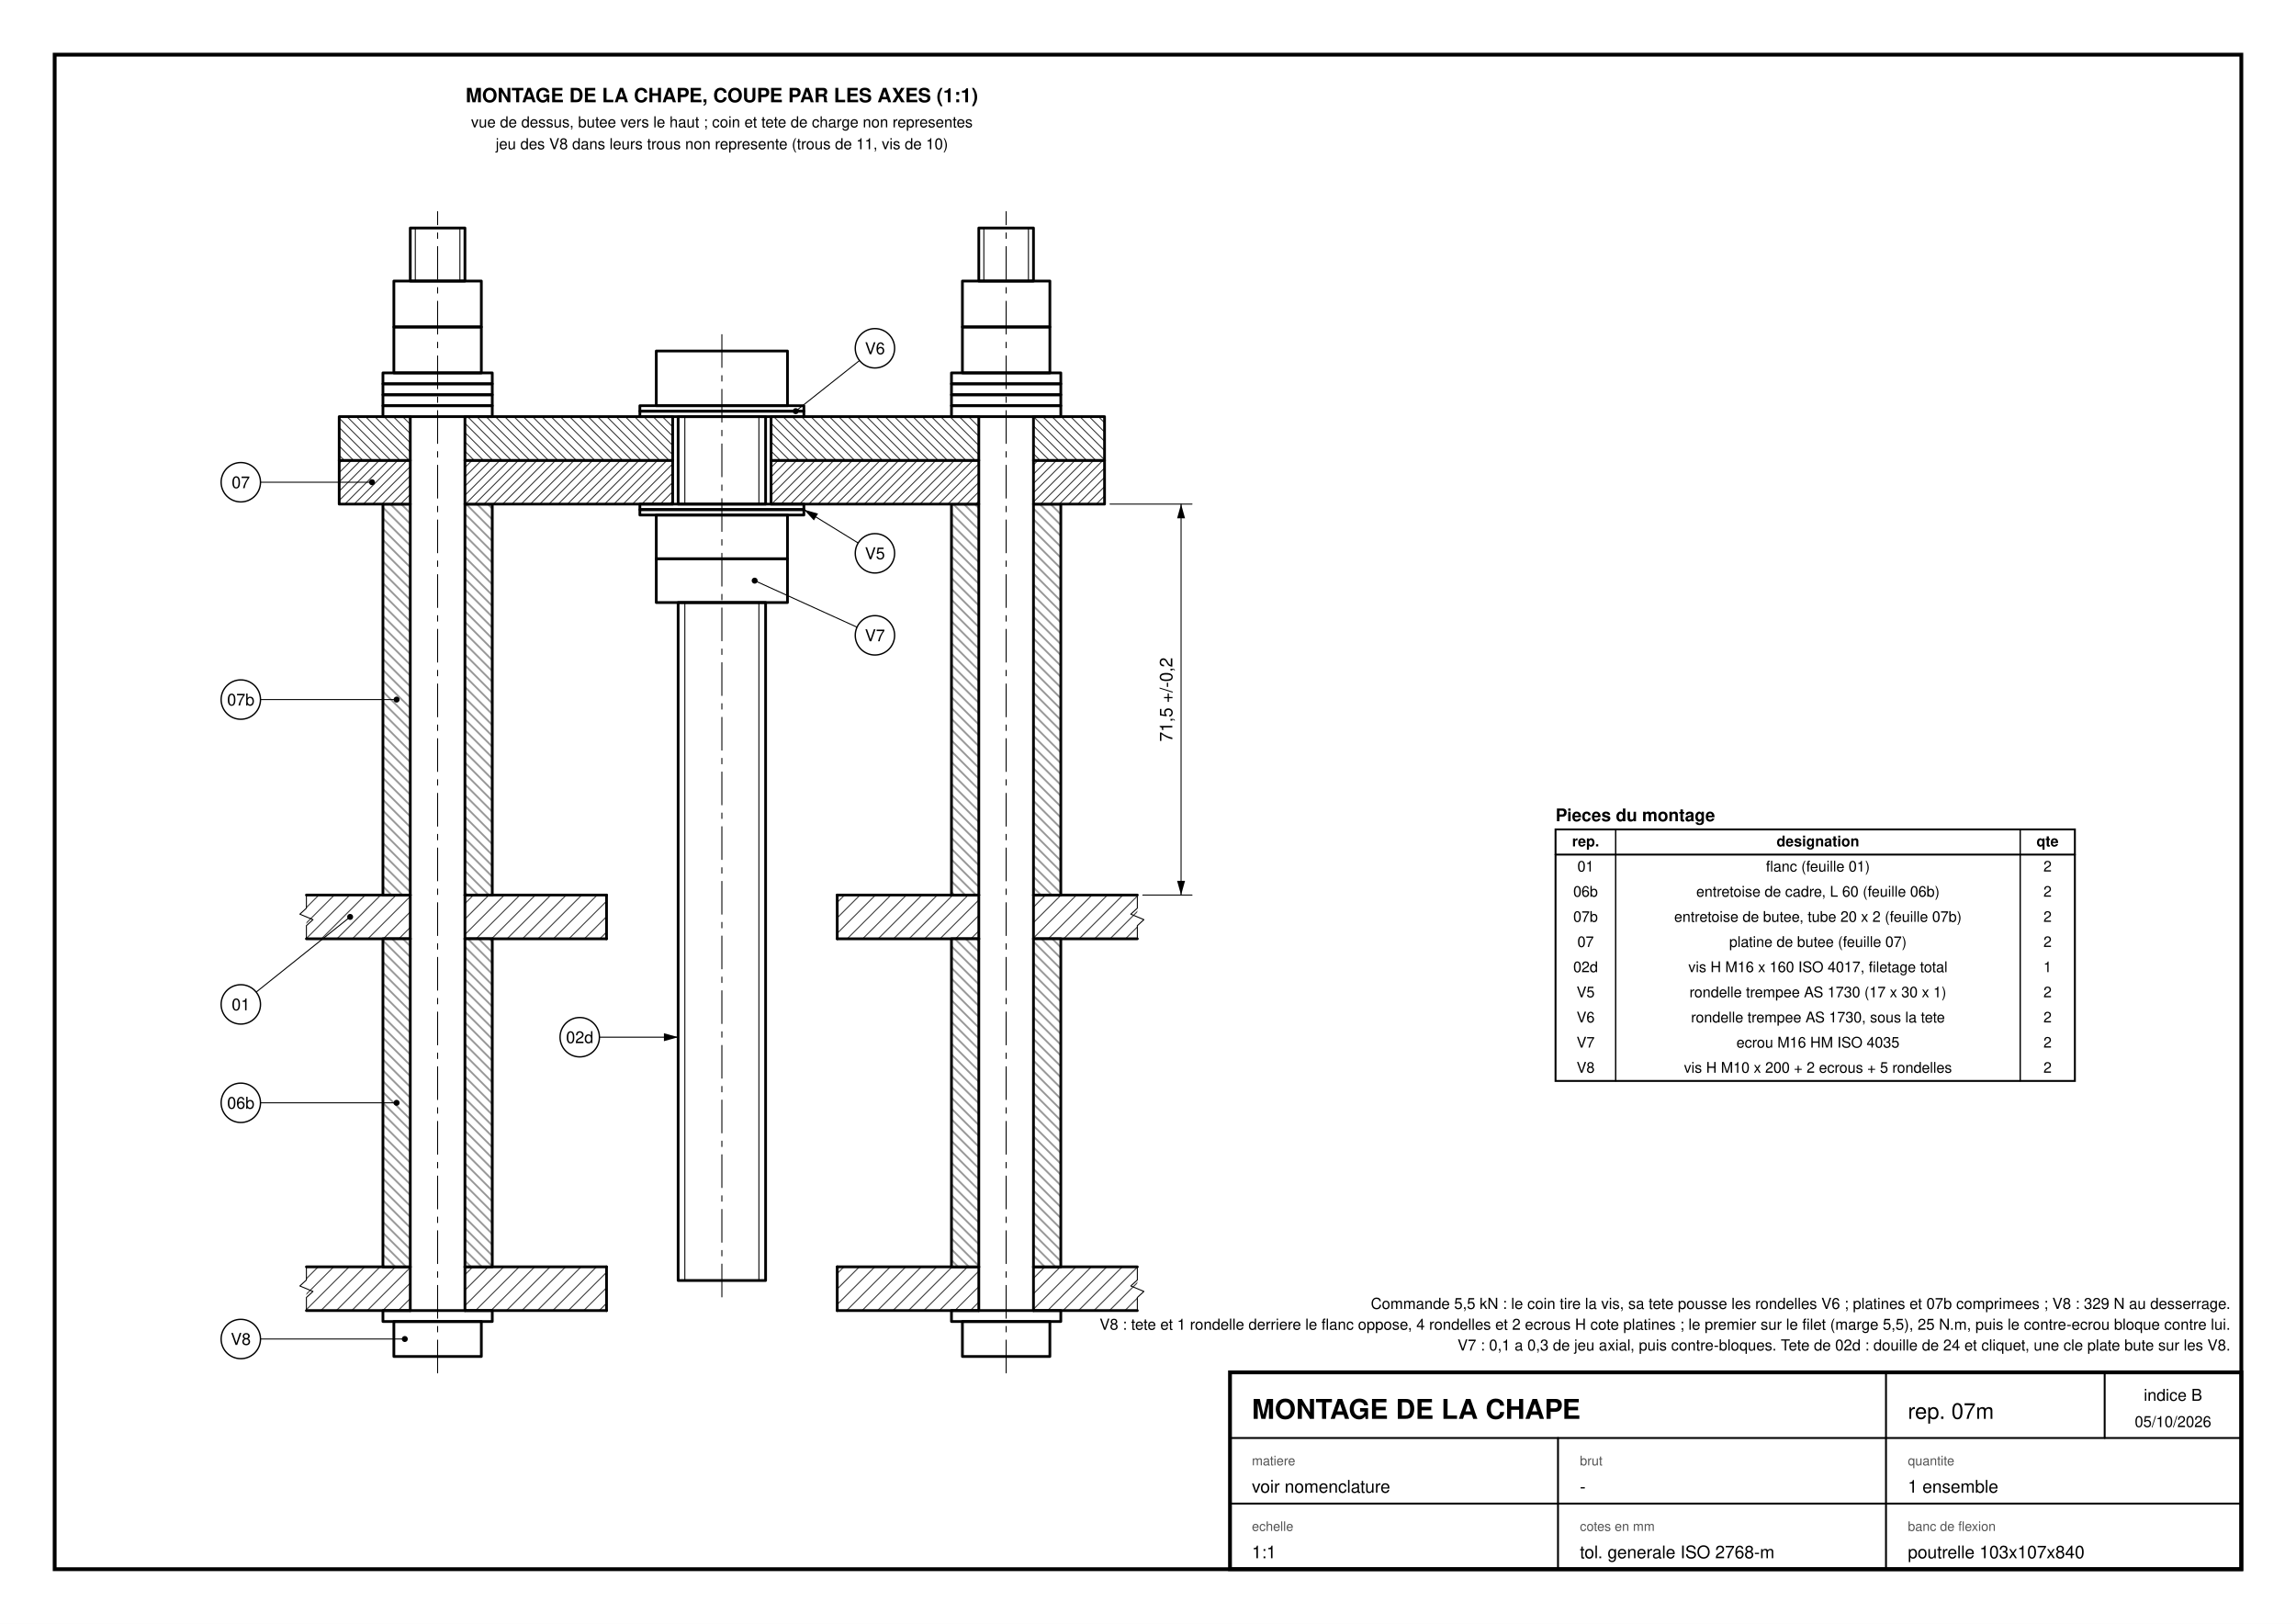
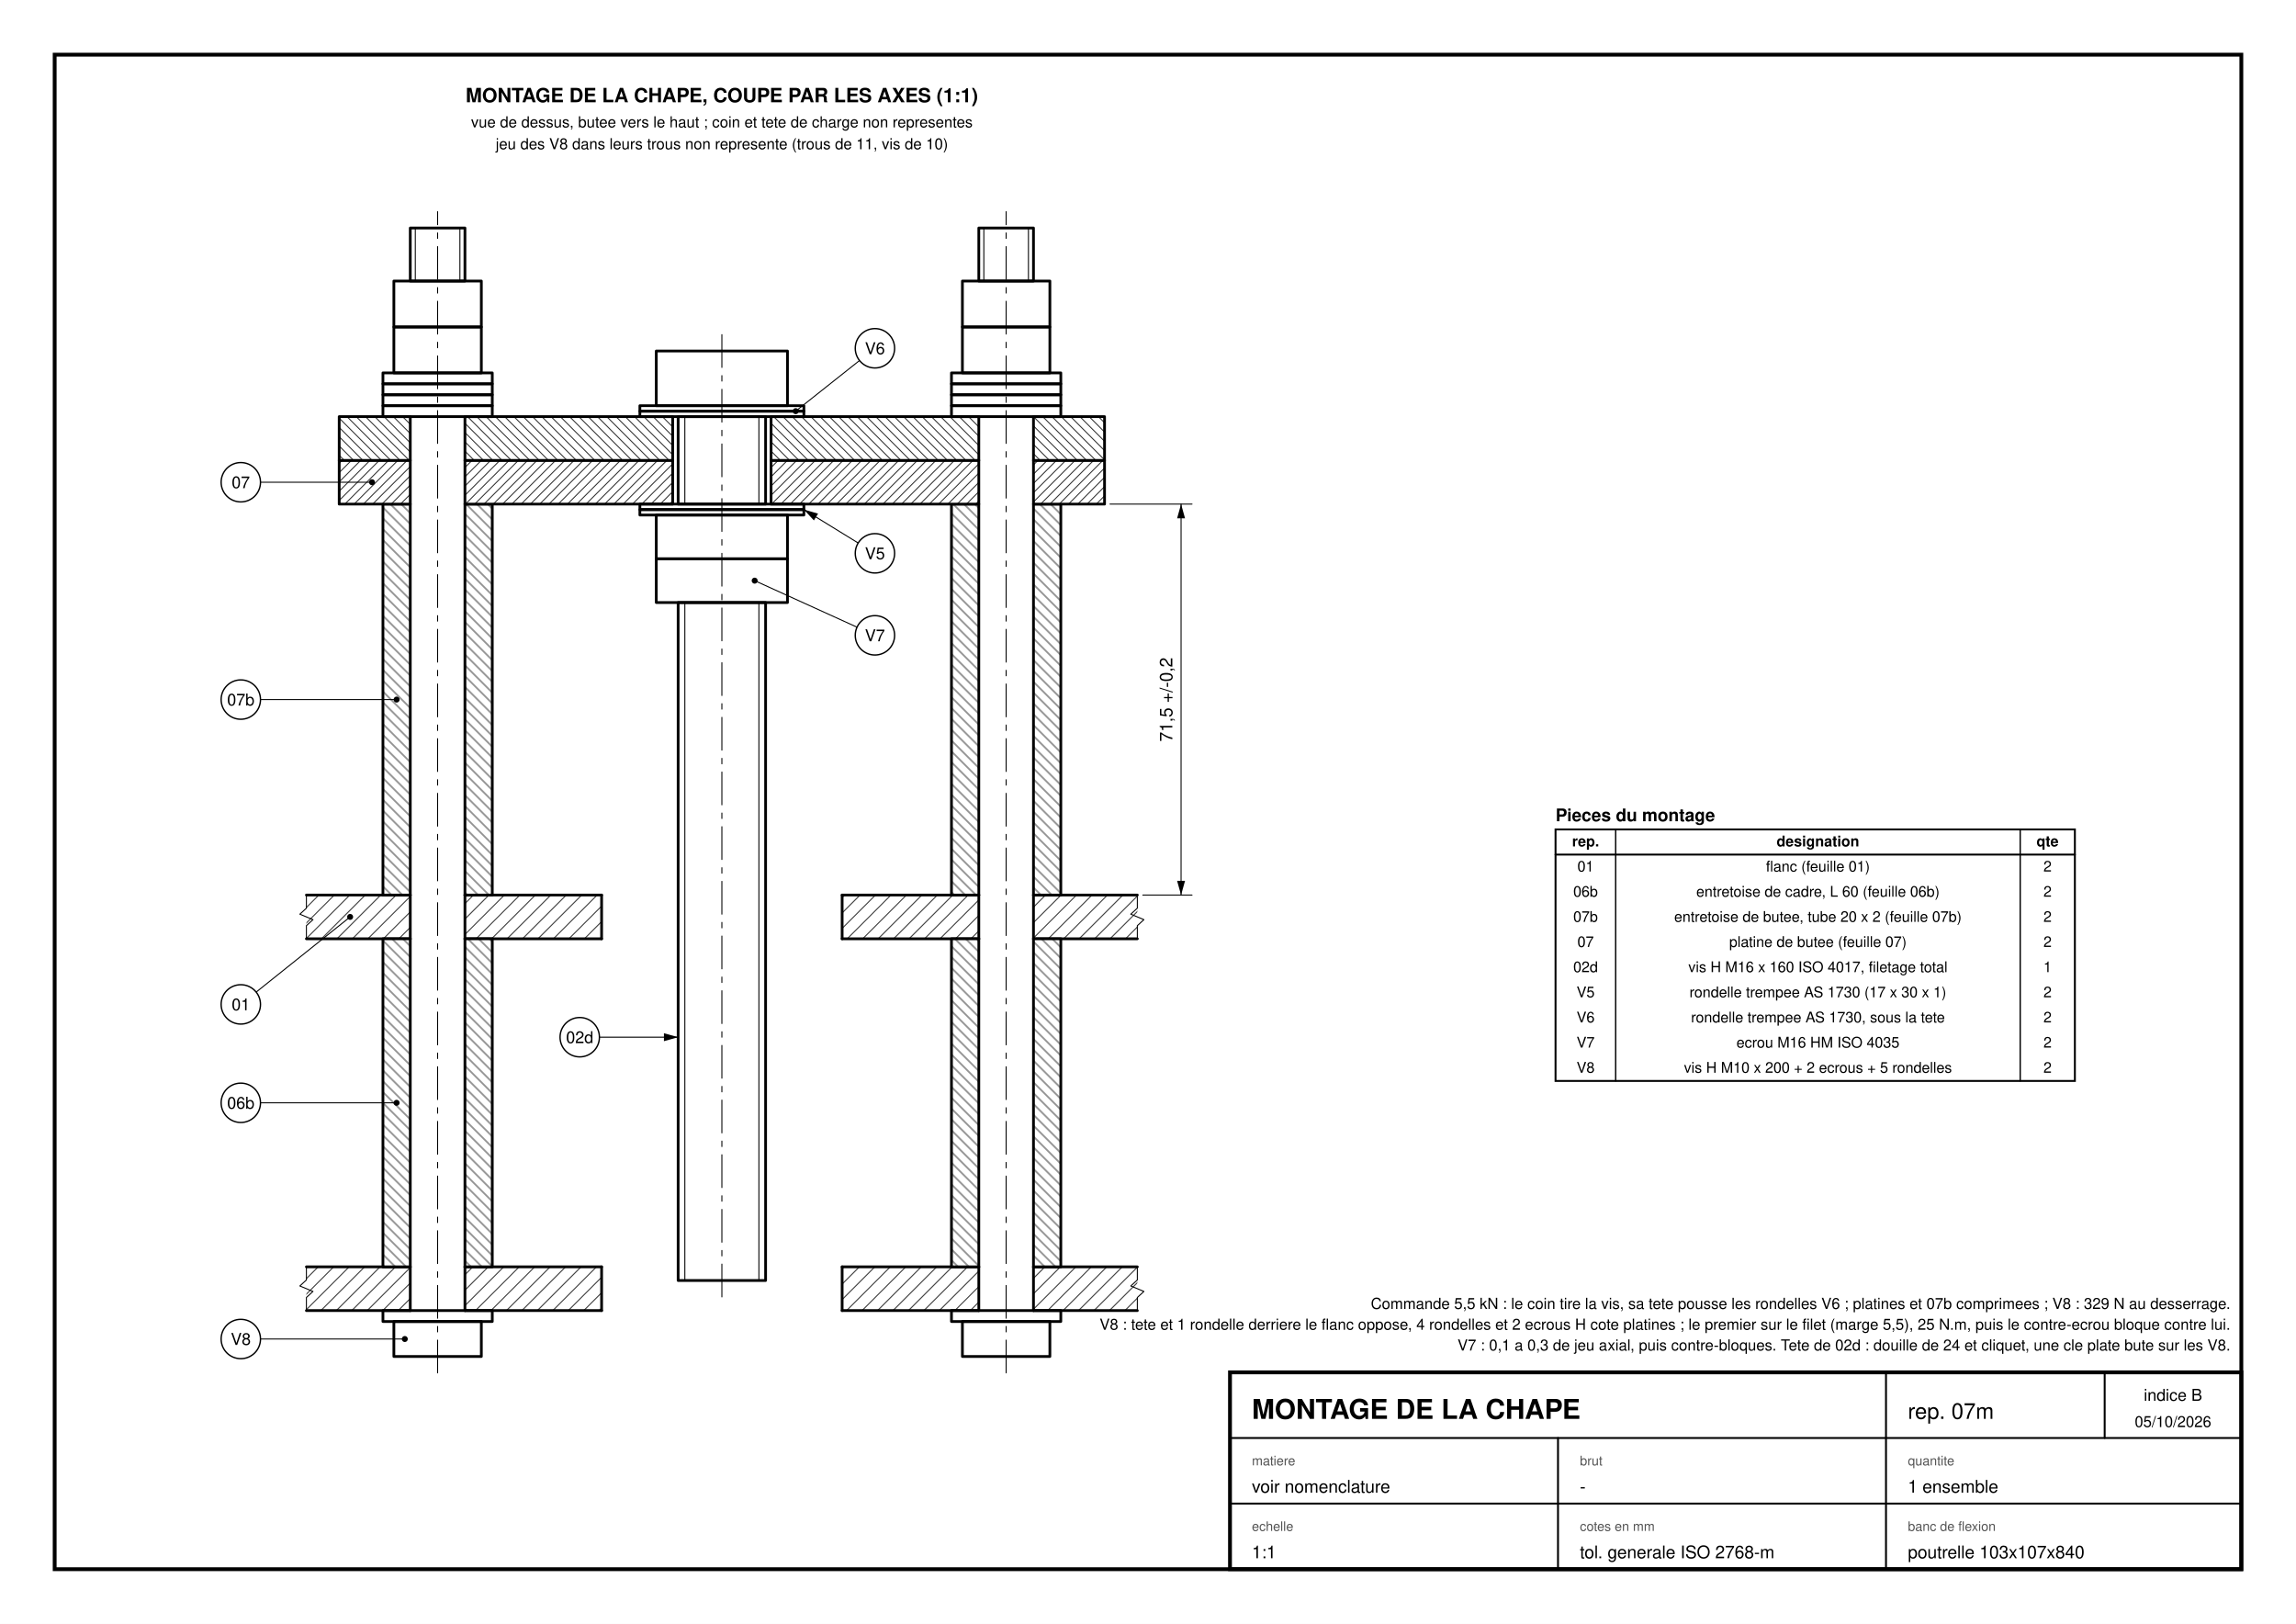
<svg xmlns="http://www.w3.org/2000/svg" width="420mm" height="297mm" viewBox="0 0 420 297">
  <rect width="420" height="297" fill="#fff" />
  <rect x="10.000" y="10.000" width="400.000" height="277.000" fill="none" stroke="#000" stroke-width="0.700" />
  <rect x="225.000" y="251.000" width="185.000" height="36.000" fill="none" stroke="#000" stroke-width="0.700" />
  <line x1="225.000" y1="263.000" x2="410.000" y2="263.000" stroke="#000" stroke-width="0.350" stroke-linecap="round" />
  <line x1="225.000" y1="275.000" x2="410.000" y2="275.000" stroke="#000" stroke-width="0.350" stroke-linecap="round" />
  <line x1="345.000" y1="251.000" x2="345.000" y2="263.000" stroke="#000" stroke-width="0.350" stroke-linecap="round" />
  <line x1="285.000" y1="263.000" x2="285.000" y2="287.000" stroke="#000" stroke-width="0.350" stroke-linecap="round" />
  <line x1="345.000" y1="263.000" x2="345.000" y2="287.000" stroke="#000" stroke-width="0.350" stroke-linecap="round" />
  <text x="229.000" y="259.500" font-family="Helvetica,Arial,sans-serif" font-size="5.00" fill="#000" text-anchor="start" font-weight="bold">MONTAGE DE LA CHAPE</text>
  <line x1="385.000" y1="251.000" x2="385.000" y2="263.000" stroke="#000" stroke-width="0.350" stroke-linecap="round" />
  <text x="397.500" y="256.200" font-family="Helvetica,Arial,sans-serif" font-size="3.00" fill="#000" text-anchor="middle" font-weight="normal">indice B</text>
  <text x="397.500" y="261.000" font-family="Helvetica,Arial,sans-serif" font-size="2.80" fill="#000" text-anchor="middle" font-weight="normal">05/10/2026</text>
  <text x="349.000" y="259.500" font-family="Helvetica,Arial,sans-serif" font-size="4.00" fill="#000" text-anchor="start" font-weight="normal">rep. 07m</text>
  <text x="229.000" y="268.000" font-family="Helvetica,Arial,sans-serif" font-size="2.40" fill="#555" text-anchor="start" font-weight="normal">matiere</text>
  <text x="229.000" y="273.000" font-family="Helvetica,Arial,sans-serif" font-size="3.20" fill="#000" text-anchor="start" font-weight="normal">voir nomenclature</text>
  <text x="289.000" y="268.000" font-family="Helvetica,Arial,sans-serif" font-size="2.40" fill="#555" text-anchor="start" font-weight="normal">brut</text>
  <text x="289.000" y="273.000" font-family="Helvetica,Arial,sans-serif" font-size="3.20" fill="#000" text-anchor="start" font-weight="normal">-</text>
  <text x="349.000" y="268.000" font-family="Helvetica,Arial,sans-serif" font-size="2.40" fill="#555" text-anchor="start" font-weight="normal">quantite</text>
  <text x="349.000" y="273.000" font-family="Helvetica,Arial,sans-serif" font-size="3.20" fill="#000" text-anchor="start" font-weight="normal">1 ensemble</text>
  <text x="229.000" y="280.000" font-family="Helvetica,Arial,sans-serif" font-size="2.40" fill="#555" text-anchor="start" font-weight="normal">echelle</text>
  <text x="229.000" y="285.000" font-family="Helvetica,Arial,sans-serif" font-size="3.20" fill="#000" text-anchor="start" font-weight="normal">1:1</text>
  <text x="289.000" y="280.000" font-family="Helvetica,Arial,sans-serif" font-size="2.40" fill="#555" text-anchor="start" font-weight="normal">cotes en mm</text>
  <text x="289.000" y="285.000" font-family="Helvetica,Arial,sans-serif" font-size="3.20" fill="#000" text-anchor="start" font-weight="normal">tol. generale ISO 2768-m</text>
  <text x="349.000" y="280.000" font-family="Helvetica,Arial,sans-serif" font-size="2.40" fill="#555" text-anchor="start" font-weight="normal">banc de flexion</text>
  <text x="349.000" y="285.000" font-family="Helvetica,Arial,sans-serif" font-size="3.20" fill="#000" text-anchor="start" font-weight="normal">poutrelle 103x107x840</text>
  <text x="408.000" y="247.000" font-family="Helvetica,Arial,sans-serif" font-size="2.80" fill="#000" text-anchor="end" font-weight="normal">V7 : 0,1 a 0,3 de jeu axial, puis contre-bloques. Tete de 02d : douille de 24 et cliquet, une cle plate bute sur les V8.</text>
  <text x="408.000" y="243.200" font-family="Helvetica,Arial,sans-serif" font-size="2.80" fill="#000" text-anchor="end" font-weight="normal">V8 : tete et 1 rondelle derriere le flanc oppose, 4 rondelles et 2 ecrous H cote platines ; le premier sur le filet (marge 5,5), 25 N.m, puis le contre-ecrou bloque contre lui.</text>
  <text x="408.000" y="239.400" font-family="Helvetica,Arial,sans-serif" font-size="2.80" fill="#000" text-anchor="end" font-weight="normal">Commande 5,5 kN : le coin tire la vis, sa tete pousse les rondelles V6 ; platines et 07b comprimees ; V8 : 329 N au desserrage.</text>
  <text x="132.050" y="18.700" font-family="Helvetica,Arial,sans-serif" font-size="3.60" fill="#000" text-anchor="middle" font-weight="bold">MONTAGE DE LA CHAPE, COUPE PAR LES AXES  (1:1)</text>
  <text x="132.050" y="23.300" font-family="Helvetica,Arial,sans-serif" font-size="2.80" fill="#000" text-anchor="middle" font-weight="normal">vue de dessus, butee vers le haut ; coin et tete de charge non representes</text>
  <text x="132.050" y="27.300" font-family="Helvetica,Arial,sans-serif" font-size="2.80" fill="#000" text-anchor="middle" font-weight="normal">jeu des V8 dans leurs trous non represente (trous de 11, vis de 10)</text>
  <defs>
    <pattern id="c07_hf" patternUnits="userSpaceOnUse" width="2.000" height="2.000" patternTransform="rotate(45.00)">
      <line x1="1.000" y1="0" x2="1.000" y2="2.000" stroke="#000" stroke-width="0.130" />
    </pattern>
  </defs>
  <defs>
    <pattern id="c07_ht" patternUnits="userSpaceOnUse" width="1.400" height="1.400" patternTransform="rotate(-45.00)">
      <line x1="0.700" y1="0" x2="0.700" y2="1.400" stroke="#000" stroke-width="0.130" />
    </pattern>
  </defs>
  <defs>
    <pattern id="c07_hp" patternUnits="userSpaceOnUse" width="1.200" height="1.200" patternTransform="rotate(45.00)">
      <line x1="0.600" y1="0" x2="0.600" y2="1.200" stroke="#000" stroke-width="0.130" />
    </pattern>
  </defs>
  <defs>
    <pattern id="c07_hq" patternUnits="userSpaceOnUse" width="1.200" height="1.200" patternTransform="rotate(-45.00)">
      <line x1="0.600" y1="0" x2="0.600" y2="1.200" stroke="#000" stroke-width="0.130" />
    </pattern>
  </defs>
  <path d="M 56.05 239.7 L 75.05 239.7 L 75.05 231.7 L 56.05 231.7 L 56.05 239.7 Z" fill="#fff" fill-rule="evenodd" stroke="none" />
  <path d="M 56.05 239.7 L 75.05 239.7 L 75.05 231.7 L 56.05 231.7 L 56.05 239.7 Z" fill="url(#c07_hf)" fill-rule="evenodd" stroke="none" />
  <line x1="56.050" y1="239.700" x2="75.050" y2="239.700" stroke="#000" stroke-width="0.500" stroke-linecap="round" />
  <line x1="56.050" y1="231.700" x2="75.050" y2="231.700" stroke="#000" stroke-width="0.500" stroke-linecap="round" />
  <path d="M 56.05 239.7 L 56.05 237.3 L 57.25 236.2 L 54.85 235.2 L 56.05 234.1 L 56.05 231.7" fill="none" stroke="#000" stroke-width="0.180" stroke-linecap="round" stroke-linejoin="round" />
  <line x1="75.050" y1="239.700" x2="75.050" y2="231.700" stroke="#000" stroke-width="0.500" stroke-linecap="round" />
-   <path d="M 85.05 239.7 L 110.95 239.7 L 110.95 231.7 L 85.05 231.7 L 85.05 239.7 Z" fill="#fff" fill-rule="evenodd" stroke="none" />
-   <path d="M 85.05 239.7 L 110.95 239.7 L 110.95 231.7 L 85.05 231.7 L 85.05 239.7 Z" fill="url(#c07_hf)" fill-rule="evenodd" stroke="none" />
-   <line x1="85.050" y1="239.700" x2="110.950" y2="239.700" stroke="#000" stroke-width="0.500" stroke-linecap="round" />
-   <line x1="85.050" y1="231.700" x2="110.950" y2="231.700" stroke="#000" stroke-width="0.500" stroke-linecap="round" />
+   <path d="M 85.05 239.7 L 110.05 239.7 L 110.05 231.7 L 85.05 231.7 L 85.05 239.7 Z" fill="#fff" fill-rule="evenodd" stroke="none" />
+   <path d="M 85.05 239.7 L 110.05 239.7 L 110.05 231.7 L 85.05 231.7 L 85.05 239.7 Z" fill="url(#c07_hf)" fill-rule="evenodd" stroke="none" />
+   <line x1="85.050" y1="239.700" x2="110.050" y2="239.700" stroke="#000" stroke-width="0.500" stroke-linecap="round" />
+   <line x1="85.050" y1="231.700" x2="110.050" y2="231.700" stroke="#000" stroke-width="0.500" stroke-linecap="round" />
  <line x1="85.050" y1="239.700" x2="85.050" y2="231.700" stroke="#000" stroke-width="0.500" stroke-linecap="round" />
-   <line x1="110.950" y1="239.700" x2="110.950" y2="231.700" stroke="#000" stroke-width="0.500" stroke-linecap="round" />
-   <path d="M 153.15 239.7 L 179.05 239.7 L 179.05 231.7 L 153.15 231.7 L 153.15 239.7 Z" fill="#fff" fill-rule="evenodd" stroke="none" />
-   <path d="M 153.15 239.7 L 179.05 239.7 L 179.05 231.7 L 153.15 231.7 L 153.15 239.7 Z" fill="url(#c07_hf)" fill-rule="evenodd" stroke="none" />
-   <line x1="153.150" y1="239.700" x2="179.050" y2="239.700" stroke="#000" stroke-width="0.500" stroke-linecap="round" />
-   <line x1="153.150" y1="231.700" x2="179.050" y2="231.700" stroke="#000" stroke-width="0.500" stroke-linecap="round" />
-   <line x1="153.150" y1="239.700" x2="153.150" y2="231.700" stroke="#000" stroke-width="0.500" stroke-linecap="round" />
+   <line x1="110.050" y1="239.700" x2="110.050" y2="231.700" stroke="#000" stroke-width="0.500" stroke-linecap="round" />
+   <path d="M 154.05 239.7 L 179.05 239.7 L 179.05 231.7 L 154.05 231.7 L 154.05 239.7 Z" fill="#fff" fill-rule="evenodd" stroke="none" />
+   <path d="M 154.05 239.7 L 179.05 239.7 L 179.05 231.7 L 154.05 231.7 L 154.05 239.7 Z" fill="url(#c07_hf)" fill-rule="evenodd" stroke="none" />
+   <line x1="154.050" y1="239.700" x2="179.050" y2="239.700" stroke="#000" stroke-width="0.500" stroke-linecap="round" />
+   <line x1="154.050" y1="231.700" x2="179.050" y2="231.700" stroke="#000" stroke-width="0.500" stroke-linecap="round" />
+   <line x1="154.050" y1="239.700" x2="154.050" y2="231.700" stroke="#000" stroke-width="0.500" stroke-linecap="round" />
  <line x1="179.050" y1="239.700" x2="179.050" y2="231.700" stroke="#000" stroke-width="0.500" stroke-linecap="round" />
  <path d="M 189.05 239.7 L 208.05 239.7 L 208.05 231.7 L 189.05 231.7 L 189.05 239.7 Z" fill="#fff" fill-rule="evenodd" stroke="none" />
  <path d="M 189.05 239.7 L 208.05 239.7 L 208.05 231.7 L 189.05 231.7 L 189.05 239.7 Z" fill="url(#c07_hf)" fill-rule="evenodd" stroke="none" />
  <line x1="189.050" y1="239.700" x2="208.050" y2="239.700" stroke="#000" stroke-width="0.500" stroke-linecap="round" />
  <line x1="189.050" y1="231.700" x2="208.050" y2="231.700" stroke="#000" stroke-width="0.500" stroke-linecap="round" />
  <line x1="189.050" y1="239.700" x2="189.050" y2="231.700" stroke="#000" stroke-width="0.500" stroke-linecap="round" />
  <path d="M 208.05 239.7 L 208.05 237.3 L 209.25 236.2 L 206.85 235.2 L 208.05 234.1 L 208.05 231.7" fill="none" stroke="#000" stroke-width="0.180" stroke-linecap="round" stroke-linejoin="round" />
  <path d="M 56.05 171.7 L 75.05 171.7 L 75.05 163.7 L 56.05 163.7 L 56.05 171.7 Z" fill="#fff" fill-rule="evenodd" stroke="none" />
  <path d="M 56.05 171.7 L 75.05 171.7 L 75.05 163.7 L 56.05 163.7 L 56.05 171.7 Z" fill="url(#c07_hf)" fill-rule="evenodd" stroke="none" />
  <line x1="56.050" y1="171.700" x2="75.050" y2="171.700" stroke="#000" stroke-width="0.500" stroke-linecap="round" />
  <line x1="56.050" y1="163.700" x2="75.050" y2="163.700" stroke="#000" stroke-width="0.500" stroke-linecap="round" />
  <path d="M 56.05 171.7 L 56.05 169.3 L 57.25 168.2 L 54.85 167.2 L 56.05 166.1 L 56.05 163.7" fill="none" stroke="#000" stroke-width="0.180" stroke-linecap="round" stroke-linejoin="round" />
  <line x1="75.050" y1="171.700" x2="75.050" y2="163.700" stroke="#000" stroke-width="0.500" stroke-linecap="round" />
-   <path d="M 85.05 171.7 L 110.95 171.7 L 110.95 163.7 L 85.05 163.7 L 85.05 171.7 Z" fill="#fff" fill-rule="evenodd" stroke="none" />
-   <path d="M 85.05 171.7 L 110.95 171.7 L 110.95 163.7 L 85.05 163.7 L 85.05 171.7 Z" fill="url(#c07_hf)" fill-rule="evenodd" stroke="none" />
-   <line x1="85.050" y1="171.700" x2="110.950" y2="171.700" stroke="#000" stroke-width="0.500" stroke-linecap="round" />
-   <line x1="85.050" y1="163.700" x2="110.950" y2="163.700" stroke="#000" stroke-width="0.500" stroke-linecap="round" />
+   <path d="M 85.05 171.7 L 110.05 171.7 L 110.05 163.7 L 85.05 163.7 L 85.05 171.7 Z" fill="#fff" fill-rule="evenodd" stroke="none" />
+   <path d="M 85.05 171.7 L 110.05 171.7 L 110.05 163.7 L 85.05 163.7 L 85.05 171.7 Z" fill="url(#c07_hf)" fill-rule="evenodd" stroke="none" />
+   <line x1="85.050" y1="171.700" x2="110.050" y2="171.700" stroke="#000" stroke-width="0.500" stroke-linecap="round" />
+   <line x1="85.050" y1="163.700" x2="110.050" y2="163.700" stroke="#000" stroke-width="0.500" stroke-linecap="round" />
  <line x1="85.050" y1="171.700" x2="85.050" y2="163.700" stroke="#000" stroke-width="0.500" stroke-linecap="round" />
-   <line x1="110.950" y1="171.700" x2="110.950" y2="163.700" stroke="#000" stroke-width="0.500" stroke-linecap="round" />
-   <path d="M 153.15 171.7 L 179.05 171.7 L 179.05 163.7 L 153.15 163.7 L 153.15 171.7 Z" fill="#fff" fill-rule="evenodd" stroke="none" />
-   <path d="M 153.15 171.7 L 179.05 171.7 L 179.05 163.7 L 153.15 163.7 L 153.15 171.7 Z" fill="url(#c07_hf)" fill-rule="evenodd" stroke="none" />
-   <line x1="153.150" y1="171.700" x2="179.050" y2="171.700" stroke="#000" stroke-width="0.500" stroke-linecap="round" />
-   <line x1="153.150" y1="163.700" x2="179.050" y2="163.700" stroke="#000" stroke-width="0.500" stroke-linecap="round" />
-   <line x1="153.150" y1="171.700" x2="153.150" y2="163.700" stroke="#000" stroke-width="0.500" stroke-linecap="round" />
+   <line x1="110.050" y1="171.700" x2="110.050" y2="163.700" stroke="#000" stroke-width="0.500" stroke-linecap="round" />
+   <path d="M 154.05 171.7 L 179.05 171.7 L 179.05 163.7 L 154.05 163.7 L 154.05 171.7 Z" fill="#fff" fill-rule="evenodd" stroke="none" />
+   <path d="M 154.05 171.7 L 179.05 171.7 L 179.05 163.7 L 154.05 163.7 L 154.05 171.7 Z" fill="url(#c07_hf)" fill-rule="evenodd" stroke="none" />
+   <line x1="154.050" y1="171.700" x2="179.050" y2="171.700" stroke="#000" stroke-width="0.500" stroke-linecap="round" />
+   <line x1="154.050" y1="163.700" x2="179.050" y2="163.700" stroke="#000" stroke-width="0.500" stroke-linecap="round" />
+   <line x1="154.050" y1="171.700" x2="154.050" y2="163.700" stroke="#000" stroke-width="0.500" stroke-linecap="round" />
  <line x1="179.050" y1="171.700" x2="179.050" y2="163.700" stroke="#000" stroke-width="0.500" stroke-linecap="round" />
  <path d="M 189.05 171.7 L 208.05 171.7 L 208.05 163.7 L 189.05 163.7 L 189.05 171.7 Z" fill="#fff" fill-rule="evenodd" stroke="none" />
  <path d="M 189.05 171.7 L 208.05 171.7 L 208.05 163.7 L 189.05 163.7 L 189.05 171.7 Z" fill="url(#c07_hf)" fill-rule="evenodd" stroke="none" />
  <line x1="189.050" y1="171.700" x2="208.050" y2="171.700" stroke="#000" stroke-width="0.500" stroke-linecap="round" />
  <line x1="189.050" y1="163.700" x2="208.050" y2="163.700" stroke="#000" stroke-width="0.500" stroke-linecap="round" />
  <line x1="189.050" y1="171.700" x2="189.050" y2="163.700" stroke="#000" stroke-width="0.500" stroke-linecap="round" />
  <path d="M 208.05 171.7 L 208.05 169.3 L 209.25 168.2 L 206.85 167.2 L 208.05 166.1 L 208.05 163.7" fill="none" stroke="#000" stroke-width="0.180" stroke-linecap="round" stroke-linejoin="round" />
  <path d="M 70.05 231.7 L 75.05 231.7 L 75.05 171.7 L 70.05 171.7 L 70.05 231.7 Z" fill="#fff" fill-rule="evenodd" stroke="none" />
  <path d="M 70.05 231.7 L 75.05 231.7 L 75.05 171.7 L 70.05 171.7 L 70.05 231.7 Z" fill="url(#c07_ht)" fill-rule="evenodd" stroke="none" />
  <path d="M 70.05 231.7 L 75.05 231.7 L 75.05 171.7 L 70.05 171.7 L 70.05 231.7 Z" fill="none" stroke="#000" stroke-width="0.500" stroke-linecap="round" stroke-linejoin="round" />
  <path d="M 85.05 231.7 L 90.05 231.7 L 90.05 171.7 L 85.05 171.7 L 85.05 231.7 Z" fill="#fff" fill-rule="evenodd" stroke="none" />
  <path d="M 85.05 231.7 L 90.05 231.7 L 90.05 171.7 L 85.05 171.7 L 85.05 231.7 Z" fill="url(#c07_ht)" fill-rule="evenodd" stroke="none" />
  <path d="M 85.05 231.7 L 90.05 231.7 L 90.05 171.7 L 85.05 171.7 L 85.05 231.7 Z" fill="none" stroke="#000" stroke-width="0.500" stroke-linecap="round" stroke-linejoin="round" />
  <path d="M 70.05 163.7 L 75.05 163.7 L 75.05 92.2 L 70.05 92.2 L 70.05 163.7 Z" fill="#fff" fill-rule="evenodd" stroke="none" />
  <path d="M 70.05 163.7 L 75.05 163.7 L 75.05 92.2 L 70.05 92.2 L 70.05 163.7 Z" fill="url(#c07_ht)" fill-rule="evenodd" stroke="none" />
  <path d="M 70.05 163.7 L 75.05 163.7 L 75.05 92.2 L 70.05 92.2 L 70.05 163.7 Z" fill="none" stroke="#000" stroke-width="0.500" stroke-linecap="round" stroke-linejoin="round" />
  <path d="M 85.05 163.7 L 90.05 163.7 L 90.05 92.2 L 85.05 92.2 L 85.05 163.7 Z" fill="#fff" fill-rule="evenodd" stroke="none" />
  <path d="M 85.05 163.7 L 90.05 163.7 L 90.05 92.2 L 85.05 92.2 L 85.05 163.7 Z" fill="url(#c07_ht)" fill-rule="evenodd" stroke="none" />
  <path d="M 85.05 163.7 L 90.05 163.7 L 90.05 92.2 L 85.05 92.2 L 85.05 163.7 Z" fill="none" stroke="#000" stroke-width="0.500" stroke-linecap="round" stroke-linejoin="round" />
  <path d="M 174.05 231.7 L 179.05 231.7 L 179.05 171.7 L 174.05 171.7 L 174.05 231.7 Z" fill="#fff" fill-rule="evenodd" stroke="none" />
  <path d="M 174.05 231.7 L 179.05 231.7 L 179.05 171.7 L 174.05 171.7 L 174.05 231.7 Z" fill="url(#c07_ht)" fill-rule="evenodd" stroke="none" />
  <path d="M 174.05 231.7 L 179.05 231.7 L 179.05 171.7 L 174.05 171.7 L 174.05 231.7 Z" fill="none" stroke="#000" stroke-width="0.500" stroke-linecap="round" stroke-linejoin="round" />
  <path d="M 189.05 231.7 L 194.05 231.7 L 194.05 171.7 L 189.05 171.7 L 189.05 231.7 Z" fill="#fff" fill-rule="evenodd" stroke="none" />
  <path d="M 189.05 231.7 L 194.05 231.7 L 194.05 171.7 L 189.05 171.7 L 189.05 231.7 Z" fill="url(#c07_ht)" fill-rule="evenodd" stroke="none" />
  <path d="M 189.05 231.7 L 194.05 231.7 L 194.05 171.7 L 189.05 171.7 L 189.05 231.7 Z" fill="none" stroke="#000" stroke-width="0.500" stroke-linecap="round" stroke-linejoin="round" />
  <path d="M 174.05 163.7 L 179.05 163.7 L 179.05 92.2 L 174.05 92.2 L 174.05 163.7 Z" fill="#fff" fill-rule="evenodd" stroke="none" />
  <path d="M 174.05 163.7 L 179.05 163.7 L 179.05 92.2 L 174.05 92.2 L 174.05 163.7 Z" fill="url(#c07_ht)" fill-rule="evenodd" stroke="none" />
  <path d="M 174.05 163.7 L 179.05 163.7 L 179.05 92.2 L 174.05 92.2 L 174.05 163.7 Z" fill="none" stroke="#000" stroke-width="0.500" stroke-linecap="round" stroke-linejoin="round" />
  <path d="M 189.05 163.7 L 194.05 163.7 L 194.05 92.2 L 189.05 92.2 L 189.05 163.7 Z" fill="#fff" fill-rule="evenodd" stroke="none" />
  <path d="M 189.05 163.7 L 194.05 163.7 L 194.05 92.2 L 189.05 92.2 L 189.05 163.7 Z" fill="url(#c07_ht)" fill-rule="evenodd" stroke="none" />
  <path d="M 189.05 163.7 L 194.05 163.7 L 194.05 92.2 L 189.05 92.2 L 189.05 163.7 Z" fill="none" stroke="#000" stroke-width="0.500" stroke-linecap="round" stroke-linejoin="round" />
  <path d="M 62.05 92.2 L 75.05 92.2 L 75.05 84.2 L 62.05 84.2 L 62.05 92.2 Z" fill="#fff" fill-rule="evenodd" stroke="none" />
  <path d="M 62.05 92.2 L 75.05 92.2 L 75.05 84.2 L 62.05 84.2 L 62.05 92.2 Z" fill="url(#c07_hp)" fill-rule="evenodd" stroke="none" />
  <path d="M 62.05 92.2 L 75.05 92.2 L 75.05 84.2 L 62.05 84.2 L 62.05 92.2 Z" fill="none" stroke="#000" stroke-width="0.500" stroke-linecap="round" stroke-linejoin="round" />
  <path d="M 85.05 92.2 L 123.05 92.2 L 123.05 84.2 L 85.05 84.2 L 85.05 92.2 Z" fill="#fff" fill-rule="evenodd" stroke="none" />
  <path d="M 85.05 92.2 L 123.05 92.2 L 123.05 84.2 L 85.05 84.2 L 85.05 92.2 Z" fill="url(#c07_hp)" fill-rule="evenodd" stroke="none" />
  <path d="M 85.05 92.2 L 123.05 92.2 L 123.05 84.2 L 85.05 84.2 L 85.05 92.2 Z" fill="none" stroke="#000" stroke-width="0.500" stroke-linecap="round" stroke-linejoin="round" />
  <path d="M 141.05 92.2 L 179.05 92.2 L 179.05 84.2 L 141.05 84.2 L 141.05 92.2 Z" fill="#fff" fill-rule="evenodd" stroke="none" />
  <path d="M 141.05 92.2 L 179.05 92.2 L 179.05 84.2 L 141.05 84.2 L 141.05 92.2 Z" fill="url(#c07_hp)" fill-rule="evenodd" stroke="none" />
  <path d="M 141.05 92.2 L 179.05 92.2 L 179.05 84.2 L 141.05 84.2 L 141.05 92.2 Z" fill="none" stroke="#000" stroke-width="0.500" stroke-linecap="round" stroke-linejoin="round" />
  <path d="M 189.05 92.2 L 202.05 92.2 L 202.05 84.2 L 189.05 84.2 L 189.05 92.2 Z" fill="#fff" fill-rule="evenodd" stroke="none" />
  <path d="M 189.05 92.2 L 202.05 92.2 L 202.05 84.2 L 189.05 84.2 L 189.05 92.2 Z" fill="url(#c07_hp)" fill-rule="evenodd" stroke="none" />
  <path d="M 189.05 92.2 L 202.05 92.2 L 202.05 84.2 L 189.05 84.2 L 189.05 92.2 Z" fill="none" stroke="#000" stroke-width="0.500" stroke-linecap="round" stroke-linejoin="round" />
  <path d="M 62.05 84.2 L 75.05 84.2 L 75.05 76.2 L 62.05 76.2 L 62.05 84.2 Z" fill="#fff" fill-rule="evenodd" stroke="none" />
  <path d="M 62.05 84.2 L 75.05 84.2 L 75.05 76.2 L 62.05 76.2 L 62.05 84.2 Z" fill="url(#c07_hq)" fill-rule="evenodd" stroke="none" />
  <path d="M 62.05 84.2 L 75.05 84.2 L 75.05 76.2 L 62.05 76.2 L 62.05 84.2 Z" fill="none" stroke="#000" stroke-width="0.500" stroke-linecap="round" stroke-linejoin="round" />
  <path d="M 85.05 84.2 L 123.05 84.2 L 123.05 76.2 L 85.05 76.2 L 85.05 84.2 Z" fill="#fff" fill-rule="evenodd" stroke="none" />
  <path d="M 85.05 84.2 L 123.05 84.2 L 123.05 76.2 L 85.05 76.2 L 85.05 84.2 Z" fill="url(#c07_hq)" fill-rule="evenodd" stroke="none" />
  <path d="M 85.05 84.2 L 123.05 84.2 L 123.05 76.2 L 85.05 76.2 L 85.05 84.2 Z" fill="none" stroke="#000" stroke-width="0.500" stroke-linecap="round" stroke-linejoin="round" />
  <path d="M 141.05 84.2 L 179.05 84.2 L 179.05 76.2 L 141.05 76.2 L 141.05 84.2 Z" fill="#fff" fill-rule="evenodd" stroke="none" />
  <path d="M 141.05 84.2 L 179.05 84.2 L 179.05 76.2 L 141.05 76.2 L 141.05 84.2 Z" fill="url(#c07_hq)" fill-rule="evenodd" stroke="none" />
  <path d="M 141.05 84.2 L 179.05 84.2 L 179.05 76.2 L 141.05 76.2 L 141.05 84.2 Z" fill="none" stroke="#000" stroke-width="0.500" stroke-linecap="round" stroke-linejoin="round" />
  <path d="M 189.05 84.2 L 202.05 84.2 L 202.05 76.2 L 189.05 76.2 L 189.05 84.2 Z" fill="#fff" fill-rule="evenodd" stroke="none" />
  <path d="M 189.05 84.2 L 202.05 84.2 L 202.05 76.2 L 189.05 76.2 L 189.05 84.2 Z" fill="url(#c07_hq)" fill-rule="evenodd" stroke="none" />
  <path d="M 189.05 84.2 L 202.05 84.2 L 202.05 76.2 L 189.05 76.2 L 189.05 84.2 Z" fill="none" stroke="#000" stroke-width="0.500" stroke-linecap="round" stroke-linejoin="round" />
  <path d="M 72.05 248.1 L 88.05 248.1 L 88.05 241.7 L 72.05 241.7 L 72.05 248.1 Z" fill="none" stroke="#000" stroke-width="0.500" stroke-linecap="round" stroke-linejoin="round" />
  <path d="M 70.05 241.7 L 90.05 241.7 L 90.05 239.7 L 70.05 239.7 L 70.05 241.7 Z" fill="none" stroke="#000" stroke-width="0.500" stroke-linecap="round" stroke-linejoin="round" />
  <path d="M 70.05 76.2 L 90.05 76.2 L 90.05 74.2 L 70.05 74.2 L 70.05 76.2 Z" fill="none" stroke="#000" stroke-width="0.500" stroke-linecap="round" stroke-linejoin="round" />
  <path d="M 70.05 74.2 L 90.05 74.2 L 90.05 72.2 L 70.05 72.2 L 70.05 74.2 Z" fill="none" stroke="#000" stroke-width="0.500" stroke-linecap="round" stroke-linejoin="round" />
  <path d="M 70.05 72.2 L 90.05 72.2 L 90.05 70.2 L 70.05 70.2 L 70.05 72.2 Z" fill="none" stroke="#000" stroke-width="0.500" stroke-linecap="round" stroke-linejoin="round" />
  <path d="M 70.05 70.2 L 90.05 70.2 L 90.05 68.2 L 70.05 68.2 L 70.05 70.2 Z" fill="none" stroke="#000" stroke-width="0.500" stroke-linecap="round" stroke-linejoin="round" />
  <path d="M 72.05 68.2 L 88.05 68.2 L 88.05 59.8 L 72.05 59.8 L 72.05 68.2 Z" fill="none" stroke="#000" stroke-width="0.500" stroke-linecap="round" stroke-linejoin="round" />
  <path d="M 72.05 59.8 L 88.05 59.8 L 88.05 51.4 L 72.05 51.4 L 72.05 59.8 Z" fill="none" stroke="#000" stroke-width="0.500" stroke-linecap="round" stroke-linejoin="round" />
  <path d="M 75.05 51.4 L 85.05 51.4 L 85.05 41.7 L 75.05 41.7 L 75.05 51.4 Z" fill="none" stroke="#000" stroke-width="0.500" stroke-linecap="round" stroke-linejoin="round" />
  <line x1="75.970" y1="51.400" x2="75.970" y2="41.700" stroke="#000" stroke-width="0.180" stroke-linecap="round" />
  <line x1="84.130" y1="51.400" x2="84.130" y2="41.700" stroke="#000" stroke-width="0.180" stroke-linecap="round" />
  <line x1="80.050" y1="251.100" x2="80.050" y2="38.700" stroke="#000" stroke-width="0.180" stroke-linecap="round" stroke-dasharray="6 1.5 1 1.5" />
  <path d="M 176.05 248.1 L 192.05 248.1 L 192.05 241.7 L 176.05 241.7 L 176.05 248.1 Z" fill="none" stroke="#000" stroke-width="0.500" stroke-linecap="round" stroke-linejoin="round" />
  <path d="M 174.05 241.7 L 194.05 241.7 L 194.05 239.7 L 174.05 239.7 L 174.05 241.7 Z" fill="none" stroke="#000" stroke-width="0.500" stroke-linecap="round" stroke-linejoin="round" />
  <path d="M 174.05 76.2 L 194.05 76.2 L 194.05 74.2 L 174.05 74.2 L 174.05 76.2 Z" fill="none" stroke="#000" stroke-width="0.500" stroke-linecap="round" stroke-linejoin="round" />
  <path d="M 174.05 74.2 L 194.05 74.2 L 194.05 72.2 L 174.05 72.2 L 174.05 74.2 Z" fill="none" stroke="#000" stroke-width="0.500" stroke-linecap="round" stroke-linejoin="round" />
  <path d="M 174.05 72.2 L 194.05 72.2 L 194.05 70.2 L 174.05 70.2 L 174.05 72.2 Z" fill="none" stroke="#000" stroke-width="0.500" stroke-linecap="round" stroke-linejoin="round" />
  <path d="M 174.05 70.2 L 194.05 70.2 L 194.05 68.2 L 174.05 68.2 L 174.05 70.2 Z" fill="none" stroke="#000" stroke-width="0.500" stroke-linecap="round" stroke-linejoin="round" />
  <path d="M 176.05 68.2 L 192.05 68.2 L 192.05 59.8 L 176.05 59.8 L 176.05 68.2 Z" fill="none" stroke="#000" stroke-width="0.500" stroke-linecap="round" stroke-linejoin="round" />
  <path d="M 176.05 59.8 L 192.05 59.8 L 192.05 51.4 L 176.05 51.4 L 176.05 59.8 Z" fill="none" stroke="#000" stroke-width="0.500" stroke-linecap="round" stroke-linejoin="round" />
  <path d="M 179.05 51.4 L 189.05 51.4 L 189.05 41.7 L 179.05 41.7 L 179.05 51.4 Z" fill="none" stroke="#000" stroke-width="0.500" stroke-linecap="round" stroke-linejoin="round" />
  <line x1="179.970" y1="51.400" x2="179.970" y2="41.700" stroke="#000" stroke-width="0.180" stroke-linecap="round" />
  <line x1="188.130" y1="51.400" x2="188.130" y2="41.700" stroke="#000" stroke-width="0.180" stroke-linecap="round" />
  <line x1="184.050" y1="251.100" x2="184.050" y2="38.700" stroke="#000" stroke-width="0.180" stroke-linecap="round" stroke-dasharray="6 1.5 1 1.5" />
  <path d="M 124.05 234.2 L 140.05 234.2 L 140.05 110.2 L 124.05 110.2 L 124.05 234.2 Z" fill="none" stroke="#000" stroke-width="0.500" stroke-linecap="round" stroke-linejoin="round" />
  <line x1="125.277" y1="234.200" x2="125.277" y2="110.200" stroke="#000" stroke-width="0.180" stroke-linecap="round" />
  <line x1="138.823" y1="234.200" x2="138.823" y2="110.200" stroke="#000" stroke-width="0.180" stroke-linecap="round" />
  <path d="M 124.05 92.2 L 140.05 92.2 L 140.05 76.2 L 124.05 76.2 L 124.05 92.2 Z" fill="none" stroke="#000" stroke-width="0.500" stroke-linecap="round" stroke-linejoin="round" />
  <line x1="125.277" y1="92.200" x2="125.277" y2="76.200" stroke="#000" stroke-width="0.180" stroke-linecap="round" />
  <line x1="138.823" y1="92.200" x2="138.823" y2="76.200" stroke="#000" stroke-width="0.180" stroke-linecap="round" />
  <path d="M 120.05 110.2 L 144.05 110.2 L 144.05 102.2 L 120.05 102.2 L 120.05 110.2 Z" fill="none" stroke="#000" stroke-width="0.500" stroke-linecap="round" stroke-linejoin="round" />
  <path d="M 120.05 102.2 L 144.05 102.2 L 144.05 94.2 L 120.05 94.2 L 120.05 102.2 Z" fill="none" stroke="#000" stroke-width="0.500" stroke-linecap="round" stroke-linejoin="round" />
  <path d="M 117.05 94.2 L 147.05 94.2 L 147.05 93.2 L 117.05 93.2 L 117.05 94.2 Z" fill="none" stroke="#000" stroke-width="0.500" stroke-linecap="round" stroke-linejoin="round" />
  <path d="M 117.05 93.2 L 147.05 93.2 L 147.05 92.2 L 117.05 92.2 L 117.05 93.2 Z" fill="none" stroke="#000" stroke-width="0.500" stroke-linecap="round" stroke-linejoin="round" />
  <path d="M 117.05 76.2 L 147.05 76.2 L 147.05 75.2 L 117.05 75.2 L 117.05 76.2 Z" fill="none" stroke="#000" stroke-width="0.500" stroke-linecap="round" stroke-linejoin="round" />
  <path d="M 117.05 75.2 L 147.05 75.2 L 147.05 74.2 L 117.05 74.2 L 117.05 75.2 Z" fill="none" stroke="#000" stroke-width="0.500" stroke-linecap="round" stroke-linejoin="round" />
  <path d="M 120.05 74.2 L 144.05 74.2 L 144.05 64.2 L 120.05 64.2 L 120.05 74.2 Z" fill="none" stroke="#000" stroke-width="0.500" stroke-linecap="round" stroke-linejoin="round" />
  <line x1="132.050" y1="237.200" x2="132.050" y2="61.200" stroke="#000" stroke-width="0.180" stroke-linecap="round" stroke-dasharray="6 1.5 1 1.5" />
  <line x1="209.050" y1="163.700" x2="218.050" y2="163.700" stroke="#000" stroke-width="0.180" stroke-linecap="round" />
  <line x1="203.050" y1="92.200" x2="218.050" y2="92.200" stroke="#000" stroke-width="0.180" stroke-linecap="round" />
  <line x1="216.050" y1="163.700" x2="216.050" y2="92.200" stroke="#000" stroke-width="0.180" stroke-linecap="round" />
  <path d="M 216.05 163.7 L 216.778 161.1 L 215.322 161.1 Z" fill="#000" />
  <path d="M 216.05 92.2 L 215.322 94.8 L 216.778 94.8 Z" fill="#000" />
  <text x="214.450" y="127.950" font-family="Helvetica,Arial,sans-serif" font-size="3.20" fill="#000" text-anchor="middle" font-weight="normal" transform="rotate(-90.00 214.450 127.950)">71,5 +/-0,2</text>
  <line x1="68.050" y1="88.200" x2="47.650" y2="88.200" stroke="#000" stroke-width="0.180" stroke-linecap="round" />
  <circle cx="68.050" cy="88.200" r="0.55" fill="#000" />
  <circle cx="44.050" cy="88.200" r="3.600" fill="#fff" stroke="#000" stroke-width="0.25" />
  <text x="44.050" y="89.280" font-family="Helvetica,Arial,sans-serif" font-size="3.00" fill="#000" text-anchor="middle" font-weight="normal">07</text>
  <line x1="72.550" y1="127.950" x2="47.650" y2="127.950" stroke="#000" stroke-width="0.180" stroke-linecap="round" />
  <circle cx="72.550" cy="127.950" r="0.55" fill="#000" />
  <circle cx="44.050" cy="127.950" r="3.600" fill="#fff" stroke="#000" stroke-width="0.25" />
  <text x="44.050" y="129.030" font-family="Helvetica,Arial,sans-serif" font-size="3.00" fill="#000" text-anchor="middle" font-weight="normal">07b</text>
  <line x1="64.050" y1="167.700" x2="46.861" y2="181.451" stroke="#000" stroke-width="0.180" stroke-linecap="round" />
  <circle cx="64.050" cy="167.700" r="0.55" fill="#000" />
  <circle cx="44.050" cy="183.700" r="3.600" fill="#fff" stroke="#000" stroke-width="0.25" />
  <text x="44.050" y="184.780" font-family="Helvetica,Arial,sans-serif" font-size="3.00" fill="#000" text-anchor="middle" font-weight="normal">01</text>
  <line x1="72.550" y1="201.700" x2="47.650" y2="201.700" stroke="#000" stroke-width="0.180" stroke-linecap="round" />
  <circle cx="72.550" cy="201.700" r="0.55" fill="#000" />
  <circle cx="44.050" cy="201.700" r="3.600" fill="#fff" stroke="#000" stroke-width="0.25" />
  <text x="44.050" y="202.780" font-family="Helvetica,Arial,sans-serif" font-size="3.00" fill="#000" text-anchor="middle" font-weight="normal">06b</text>
  <line x1="74.050" y1="244.900" x2="47.650" y2="244.900" stroke="#000" stroke-width="0.180" stroke-linecap="round" />
  <circle cx="74.050" cy="244.900" r="0.55" fill="#000" />
  <circle cx="44.050" cy="244.900" r="3.600" fill="#fff" stroke="#000" stroke-width="0.25" />
  <text x="44.050" y="245.980" font-family="Helvetica,Arial,sans-serif" font-size="3.00" fill="#000" text-anchor="middle" font-weight="normal">V8</text>
  <line x1="124.050" y1="189.700" x2="109.650" y2="189.700" stroke="#000" stroke-width="0.180" stroke-linecap="round" />
  <path d="M 124.05 189.7 L 121.45 188.972 L 121.45 190.428 Z" fill="#000" />
  <circle cx="106.050" cy="189.700" r="3.600" fill="#fff" stroke="#000" stroke-width="0.25" />
  <text x="106.050" y="190.780" font-family="Helvetica,Arial,sans-serif" font-size="3.00" fill="#000" text-anchor="middle" font-weight="normal">02d</text>
  <line x1="138.050" y1="106.200" x2="156.773" y2="114.710" stroke="#000" stroke-width="0.180" stroke-linecap="round" />
  <circle cx="138.050" cy="106.200" r="0.55" fill="#000" />
  <circle cx="160.050" cy="116.200" r="3.600" fill="#fff" stroke="#000" stroke-width="0.25" />
  <text x="160.050" y="117.280" font-family="Helvetica,Arial,sans-serif" font-size="3.00" fill="#000" text-anchor="middle" font-weight="normal">V7</text>
  <line x1="147.050" y1="93.200" x2="156.984" y2="99.313" stroke="#000" stroke-width="0.180" stroke-linecap="round" />
  <path d="M 147.05 93.2 L 148.883 95.183 L 149.646 93.943 Z" fill="#000" />
  <circle cx="160.050" cy="101.200" r="3.600" fill="#fff" stroke="#000" stroke-width="0.25" />
  <text x="160.050" y="102.280" font-family="Helvetica,Arial,sans-serif" font-size="3.00" fill="#000" text-anchor="middle" font-weight="normal">V5</text>
  <line x1="145.550" y1="75.200" x2="157.229" y2="65.937" stroke="#000" stroke-width="0.180" stroke-linecap="round" />
  <circle cx="145.550" cy="75.200" r="0.55" fill="#000" />
  <circle cx="160.050" cy="63.700" r="3.600" fill="#fff" stroke="#000" stroke-width="0.25" />
  <text x="160.050" y="64.780" font-family="Helvetica,Arial,sans-serif" font-size="3.00" fill="#000" text-anchor="middle" font-weight="normal">V6</text>
  <text x="284.550" y="150.200" font-family="Helvetica,Arial,sans-serif" font-size="3.20" fill="#000" text-anchor="start" font-weight="bold">Pieces du montage</text>
  <rect x="284.550" y="151.700" width="95.000" height="46.000" fill="none" stroke="#000" stroke-width="0.350" />
  <line x1="284.550" y1="156.300" x2="379.550" y2="156.300" stroke="#000" stroke-width="0.350" stroke-linecap="round" />
  <line x1="295.550" y1="151.700" x2="295.550" y2="197.700" stroke="#000" stroke-width="0.250" stroke-linecap="round" />
  <line x1="369.550" y1="151.700" x2="369.550" y2="197.700" stroke="#000" stroke-width="0.250" stroke-linecap="round" />
  <text x="290.050" y="154.800" font-family="Helvetica,Arial,sans-serif" font-size="2.70" fill="#000" text-anchor="middle" font-weight="bold">rep.</text>
  <text x="332.550" y="154.800" font-family="Helvetica,Arial,sans-serif" font-size="2.70" fill="#000" text-anchor="middle" font-weight="bold">designation</text>
  <text x="374.550" y="154.800" font-family="Helvetica,Arial,sans-serif" font-size="2.70" fill="#000" text-anchor="middle" font-weight="bold">qte</text>
  <text x="290.050" y="159.400" font-family="Helvetica,Arial,sans-serif" font-size="2.70" fill="#000" text-anchor="middle" font-weight="normal">01</text>
  <text x="332.550" y="159.400" font-family="Helvetica,Arial,sans-serif" font-size="2.70" fill="#000" text-anchor="middle" font-weight="normal">flanc (feuille 01)</text>
  <text x="374.550" y="159.400" font-family="Helvetica,Arial,sans-serif" font-size="2.70" fill="#000" text-anchor="middle" font-weight="normal">2</text>
  <text x="290.050" y="164.000" font-family="Helvetica,Arial,sans-serif" font-size="2.70" fill="#000" text-anchor="middle" font-weight="normal">06b</text>
  <text x="332.550" y="164.000" font-family="Helvetica,Arial,sans-serif" font-size="2.70" fill="#000" text-anchor="middle" font-weight="normal">entretoise de cadre, L 60 (feuille 06b)</text>
  <text x="374.550" y="164.000" font-family="Helvetica,Arial,sans-serif" font-size="2.70" fill="#000" text-anchor="middle" font-weight="normal">2</text>
  <text x="290.050" y="168.600" font-family="Helvetica,Arial,sans-serif" font-size="2.70" fill="#000" text-anchor="middle" font-weight="normal">07b</text>
  <text x="332.550" y="168.600" font-family="Helvetica,Arial,sans-serif" font-size="2.70" fill="#000" text-anchor="middle" font-weight="normal">entretoise de butee, tube 20 x 2 (feuille 07b)</text>
  <text x="374.550" y="168.600" font-family="Helvetica,Arial,sans-serif" font-size="2.70" fill="#000" text-anchor="middle" font-weight="normal">2</text>
  <text x="290.050" y="173.200" font-family="Helvetica,Arial,sans-serif" font-size="2.70" fill="#000" text-anchor="middle" font-weight="normal">07</text>
  <text x="332.550" y="173.200" font-family="Helvetica,Arial,sans-serif" font-size="2.70" fill="#000" text-anchor="middle" font-weight="normal">platine de butee (feuille 07)</text>
  <text x="374.550" y="173.200" font-family="Helvetica,Arial,sans-serif" font-size="2.70" fill="#000" text-anchor="middle" font-weight="normal">2</text>
  <text x="290.050" y="177.800" font-family="Helvetica,Arial,sans-serif" font-size="2.70" fill="#000" text-anchor="middle" font-weight="normal">02d</text>
  <text x="332.550" y="177.800" font-family="Helvetica,Arial,sans-serif" font-size="2.70" fill="#000" text-anchor="middle" font-weight="normal">vis H M16 x 160 ISO 4017, filetage total</text>
  <text x="374.550" y="177.800" font-family="Helvetica,Arial,sans-serif" font-size="2.70" fill="#000" text-anchor="middle" font-weight="normal">1</text>
  <text x="290.050" y="182.400" font-family="Helvetica,Arial,sans-serif" font-size="2.70" fill="#000" text-anchor="middle" font-weight="normal">V5</text>
  <text x="332.550" y="182.400" font-family="Helvetica,Arial,sans-serif" font-size="2.70" fill="#000" text-anchor="middle" font-weight="normal">rondelle trempee AS 1730 (17 x 30 x 1)</text>
  <text x="374.550" y="182.400" font-family="Helvetica,Arial,sans-serif" font-size="2.70" fill="#000" text-anchor="middle" font-weight="normal">2</text>
  <text x="290.050" y="187.000" font-family="Helvetica,Arial,sans-serif" font-size="2.70" fill="#000" text-anchor="middle" font-weight="normal">V6</text>
  <text x="332.550" y="187.000" font-family="Helvetica,Arial,sans-serif" font-size="2.70" fill="#000" text-anchor="middle" font-weight="normal">rondelle trempee AS 1730, sous la tete</text>
  <text x="374.550" y="187.000" font-family="Helvetica,Arial,sans-serif" font-size="2.70" fill="#000" text-anchor="middle" font-weight="normal">2</text>
  <text x="290.050" y="191.600" font-family="Helvetica,Arial,sans-serif" font-size="2.70" fill="#000" text-anchor="middle" font-weight="normal">V7</text>
  <text x="332.550" y="191.600" font-family="Helvetica,Arial,sans-serif" font-size="2.70" fill="#000" text-anchor="middle" font-weight="normal">ecrou M16 HM ISO 4035</text>
  <text x="374.550" y="191.600" font-family="Helvetica,Arial,sans-serif" font-size="2.70" fill="#000" text-anchor="middle" font-weight="normal">2</text>
  <text x="290.050" y="196.200" font-family="Helvetica,Arial,sans-serif" font-size="2.70" fill="#000" text-anchor="middle" font-weight="normal">V8</text>
  <text x="332.550" y="196.200" font-family="Helvetica,Arial,sans-serif" font-size="2.70" fill="#000" text-anchor="middle" font-weight="normal">vis H M10 x 200 + 2 ecrous + 5 rondelles</text>
  <text x="374.550" y="196.200" font-family="Helvetica,Arial,sans-serif" font-size="2.70" fill="#000" text-anchor="middle" font-weight="normal">2</text>
</svg>
